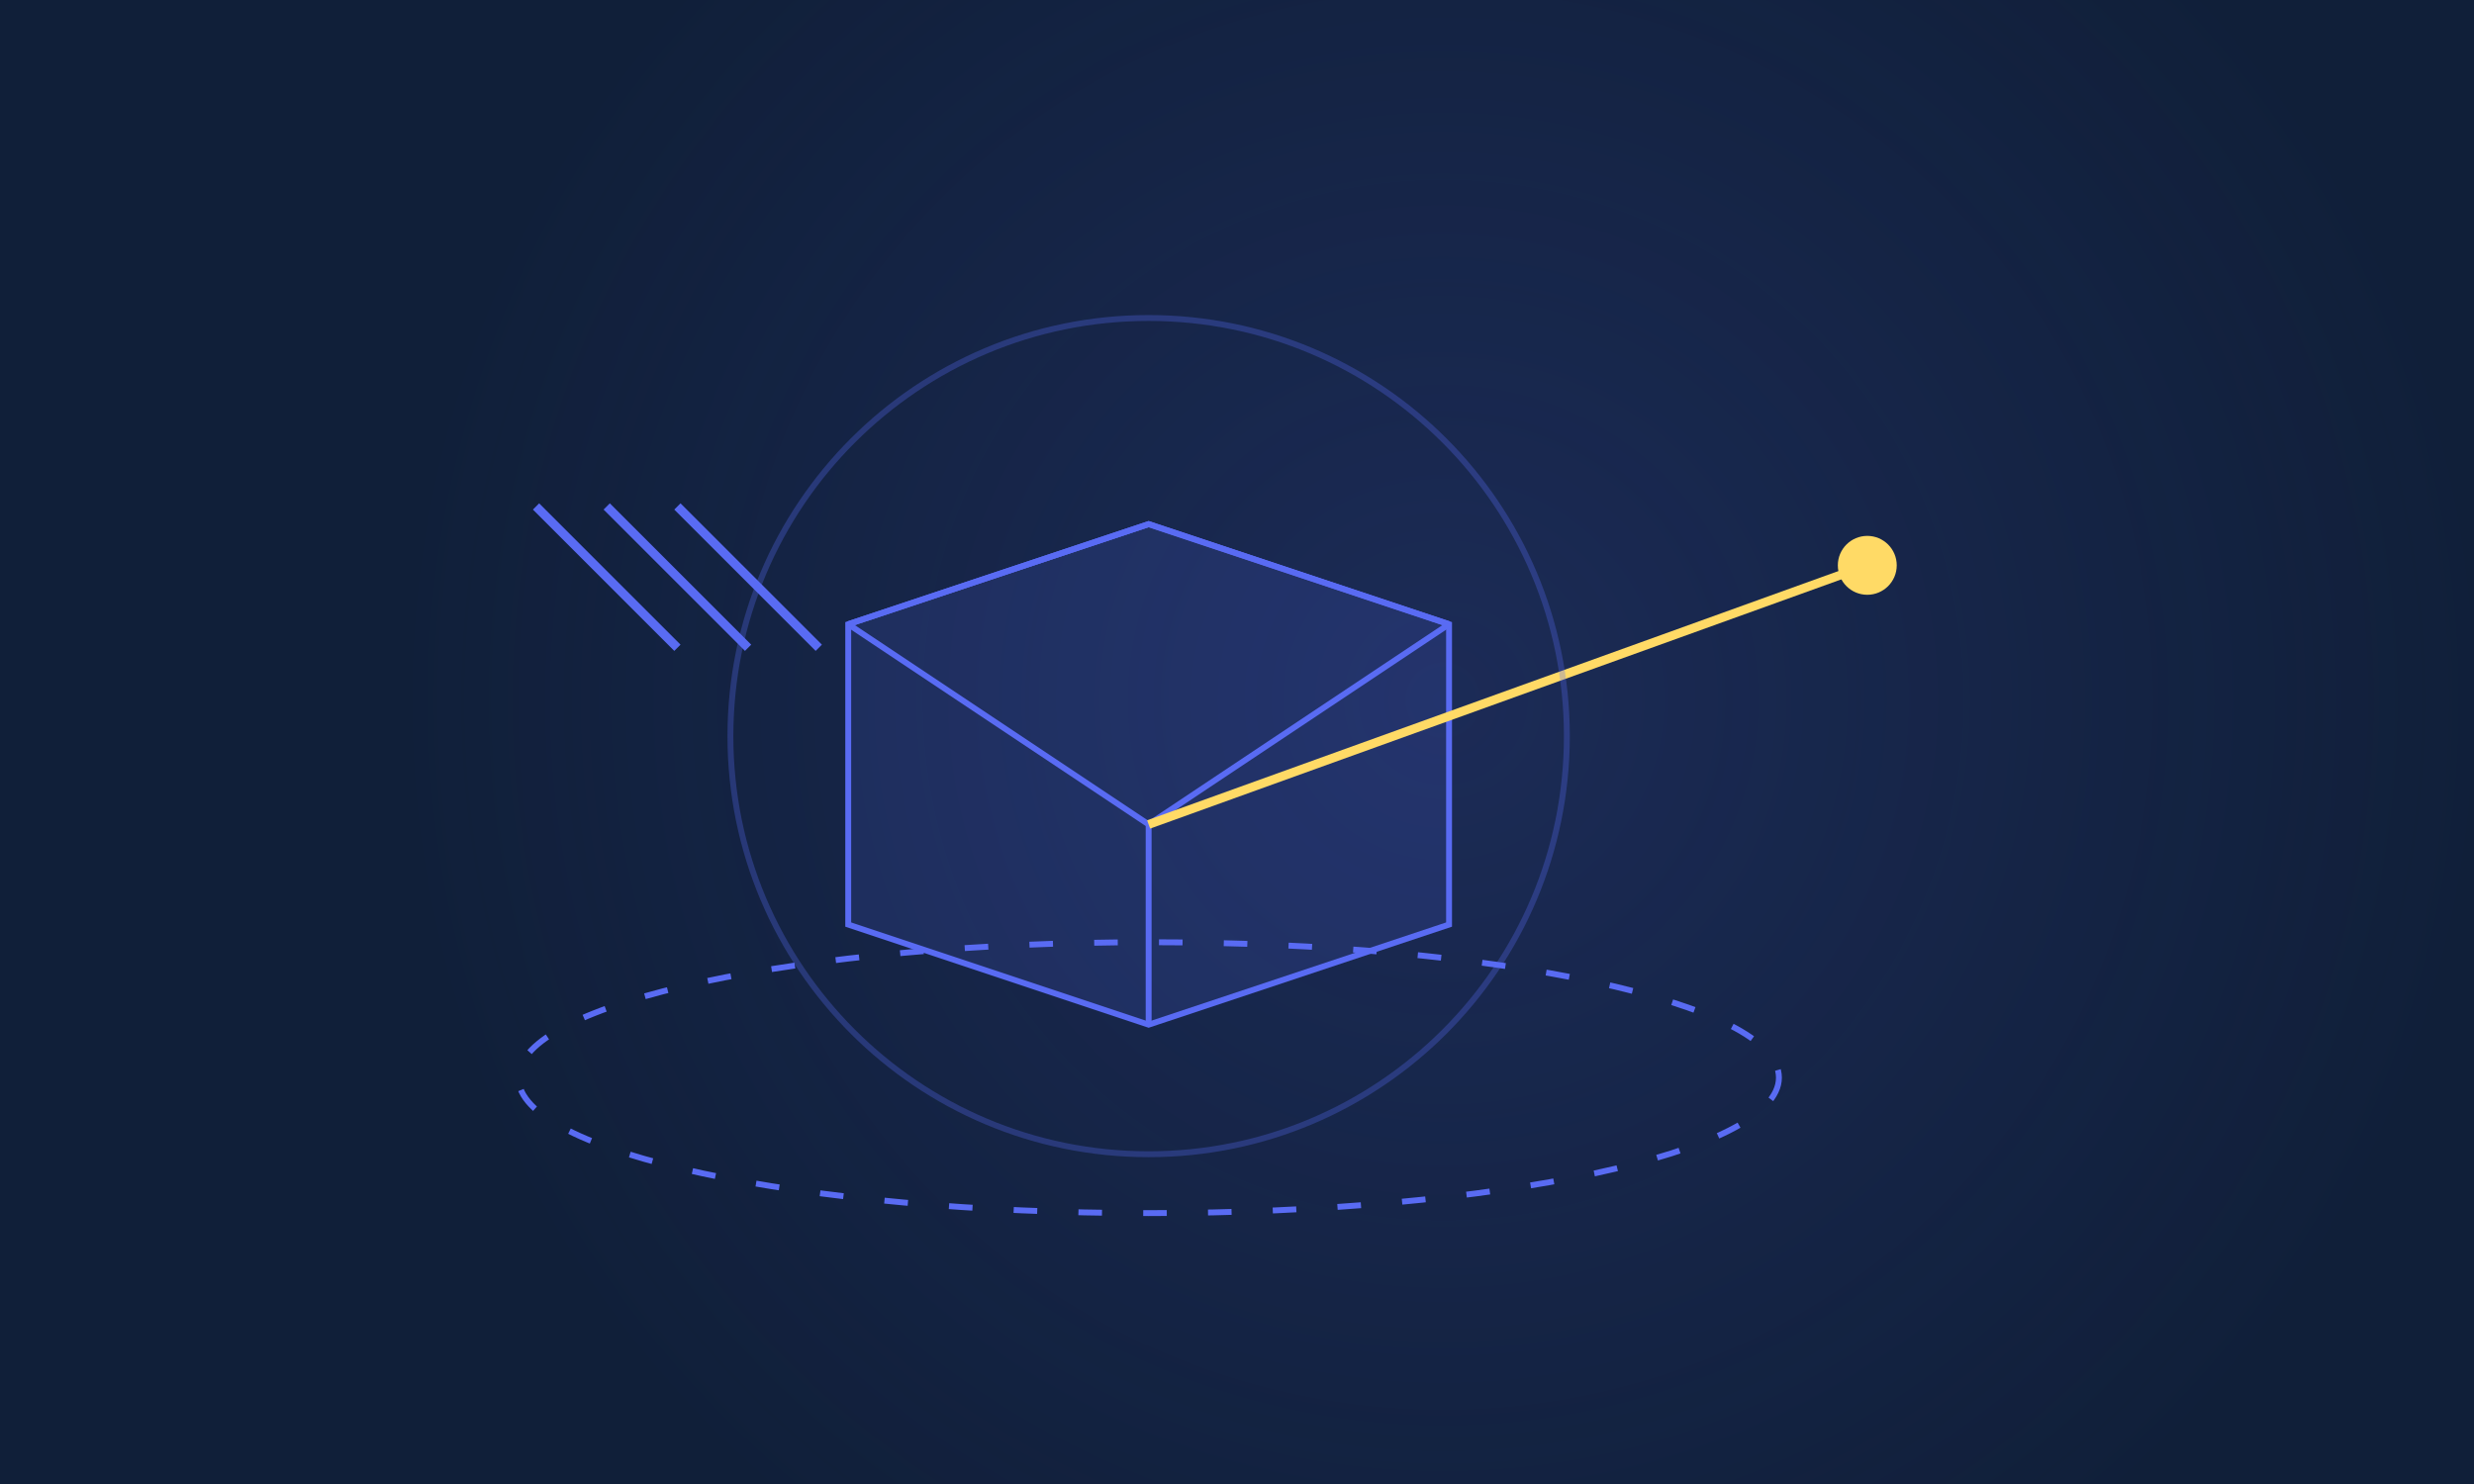
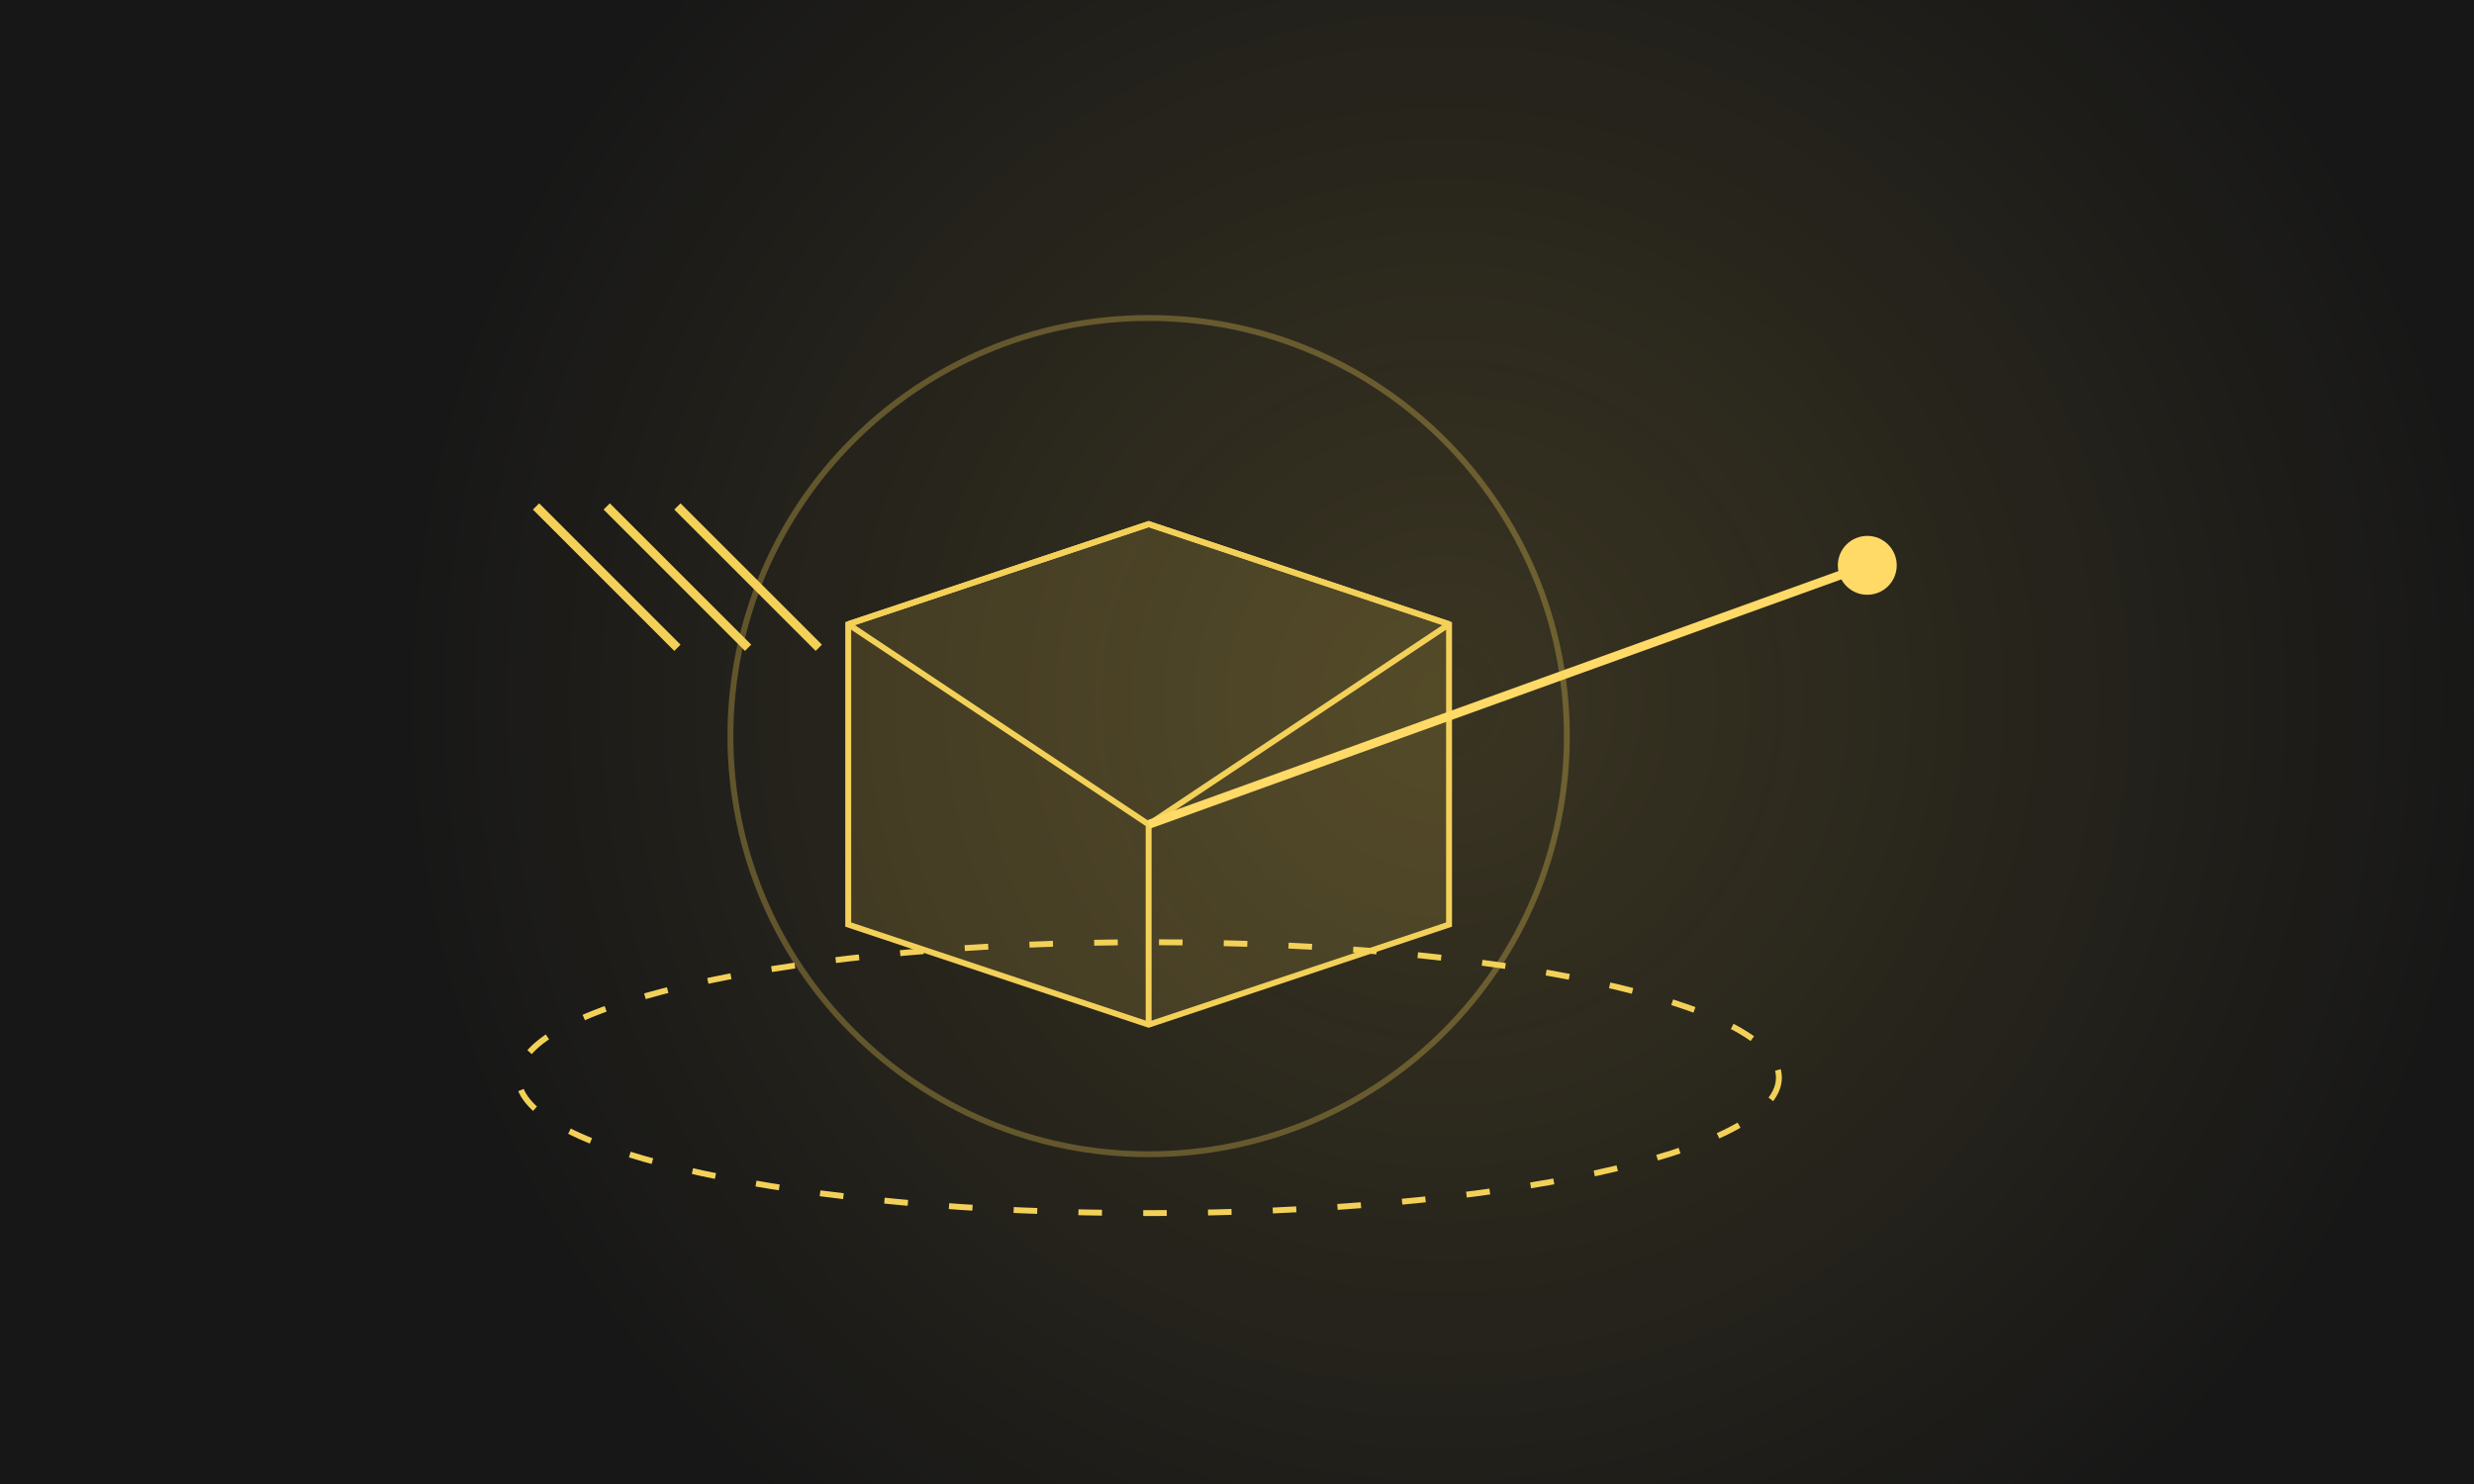
<svg xmlns="http://www.w3.org/2000/svg" class="article-cover" viewBox="0 0 420 252" role="img" aria-label="Rigidbody 2D 바디 타입 용어 카드">
  <defs>
    <radialGradient id="cover-rigidbody2d-body-type-glow">
-       <stop stop-color="hsl(233 86% 65%)" stop-opacity=".16" />
-       <stop offset="1" stop-color="hsl(233 86% 65%)" stop-opacity="0" />
+       <stop stop-color="hsl(47 86% 65%)" stop-opacity=".16" />
+       <stop offset="1" stop-color="hsl(47 86% 65%)" stop-opacity="0" />
    </radialGradient>
    <radialGradient id="cover-rigidbody2d-body-type-orb" cx="30%" cy="24%">
-       <stop stop-color="#eafaff" />
-       <stop offset=".42" stop-color="hsl(233 86% 65%)" />
-       <stop offset="1" stop-color="#142c5b" />
+       <stop stop-color="#fff7d6" />
+       <stop offset=".42" stop-color="hsl(47 86% 65%)" />
+       <stop offset="1" stop-color="#46390d" />
    </radialGradient>
  </defs>
-   <rect width="420" height="252" fill="#101f39" />
+   <rect width="420" height="252" fill="#171717" />
  <circle cx="245" cy="119" r="175" fill="url(#cover-rigidbody2d-body-type-glow)" />
  <g transform="translate(195 123)">
-     <path d="M0 -34L51 -17V34L0 51L-51 34V-17Z" fill="hsl(233 86% 65%)" fill-opacity=".14" stroke="hsl(233 86% 65%)" />
-     <path d="M0 17V51M0 17L51 -17M0 17L-51 -17M-51 -17L0 -34L51 -17" stroke="hsl(233 86% 65%)" fill="none" />
+     <path d="M0 -34L51 -17V34L0 51L-51 34V-17Z" fill="hsl(47 86% 65%)" fill-opacity=".14" stroke="hsl(47 86% 65%)" />
+     <path d="M0 17V51M0 17L51 -17M0 17L-51 -17M-51 -17L0 -34L51 -17" stroke="hsl(47 86% 65%)" fill="none" />
  </g>
  <path d="M195 140L317 96" stroke="#ffda66" stroke-width="1.5" fill="none" />
  <circle cx="317" cy="96" r="5" fill="#ffda66" />
-   <ellipse cx="195" cy="183" rx="107" ry="23" fill="none" stroke="hsl(233 86% 65%)" stroke-dasharray="4 7" />
-   <path d="M91 86L115 110" stroke="hsl(233 86% 65%)" stroke-width="1.5" fill="none" />
-   <path d="M103 86L127 110" stroke="hsl(233 86% 65%)" stroke-width="1.5" fill="none" />
-   <path d="M115 86L139 110" stroke="hsl(233 86% 65%)" stroke-width="1.5" fill="none" />
-   <circle cx="195" cy="125" r="71" fill="none" stroke="hsl(233 86% 65%)" stroke-opacity=".3" />
+   <ellipse cx="195" cy="183" rx="107" ry="23" fill="none" stroke="hsl(47 86% 65%)" stroke-dasharray="4 7" />
+   <path d="M91 86L115 110" stroke="hsl(47 86% 65%)" stroke-width="1.5" fill="none" />
+   <path d="M103 86L127 110" stroke="hsl(47 86% 65%)" stroke-width="1.5" fill="none" />
+   <path d="M115 86L139 110" stroke="hsl(47 86% 65%)" stroke-width="1.5" fill="none" />
+   <circle cx="195" cy="125" r="71" fill="none" stroke="hsl(47 86% 65%)" stroke-opacity=".3" />
</svg>
